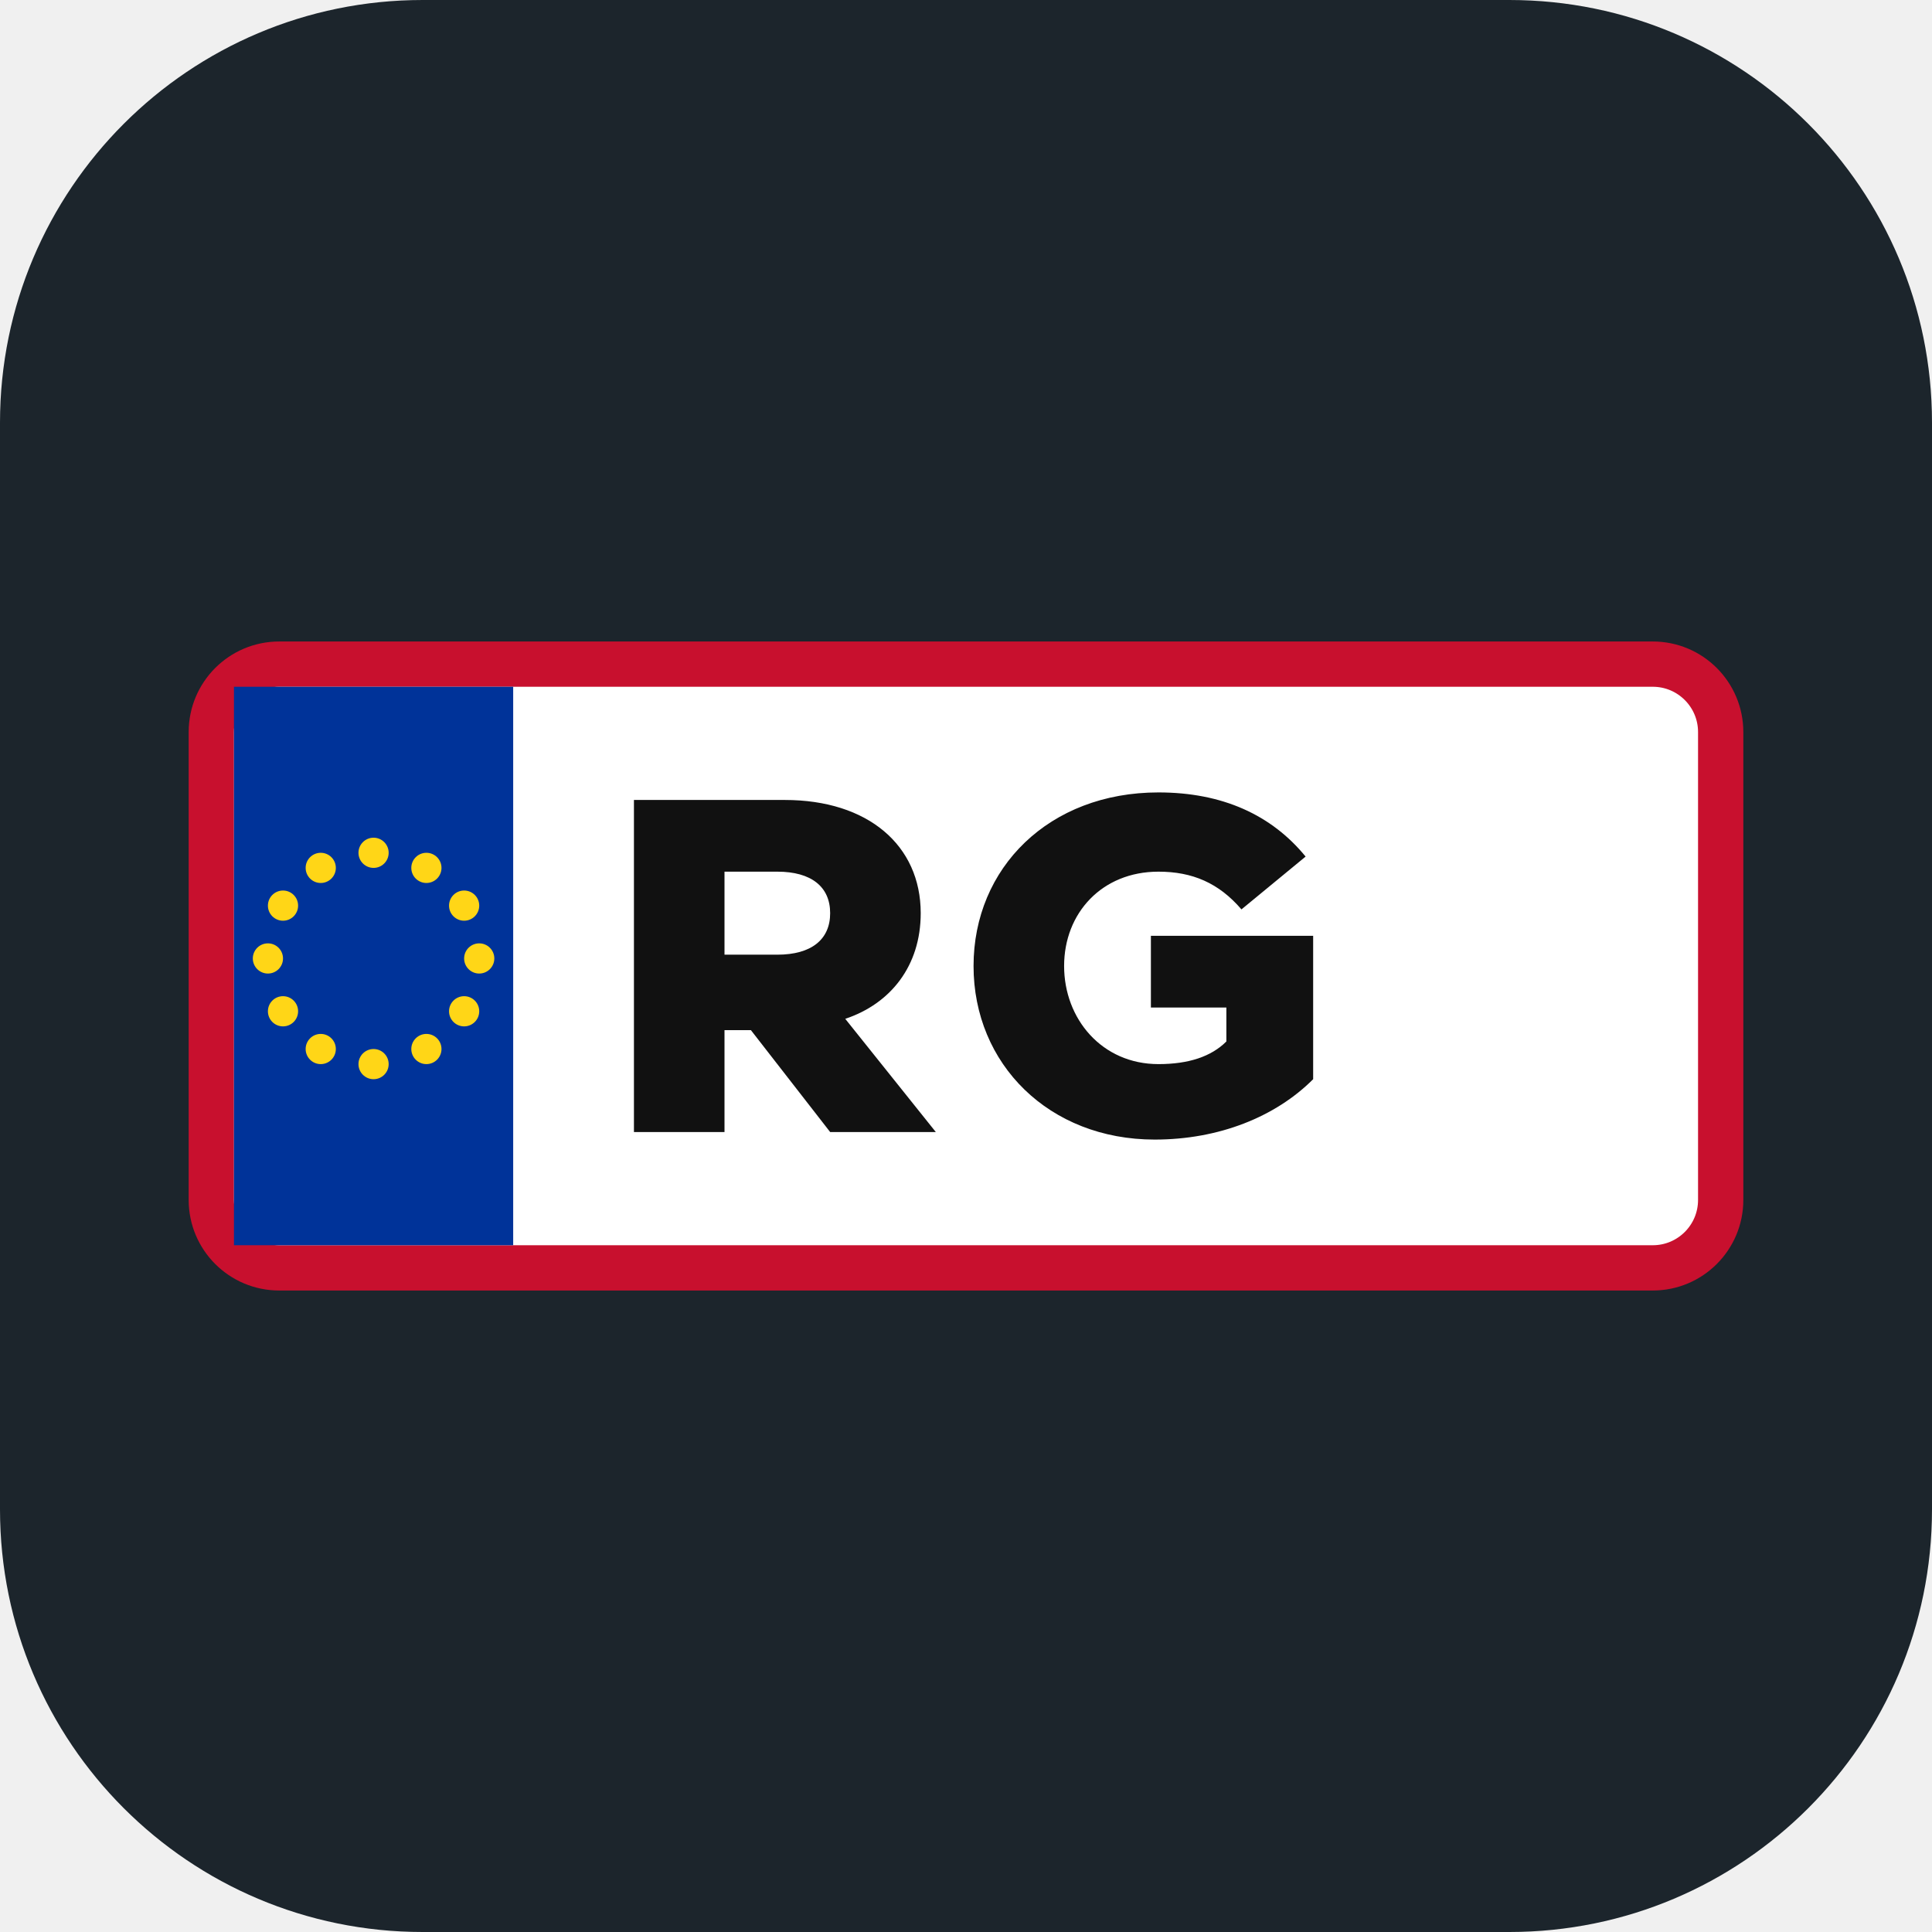
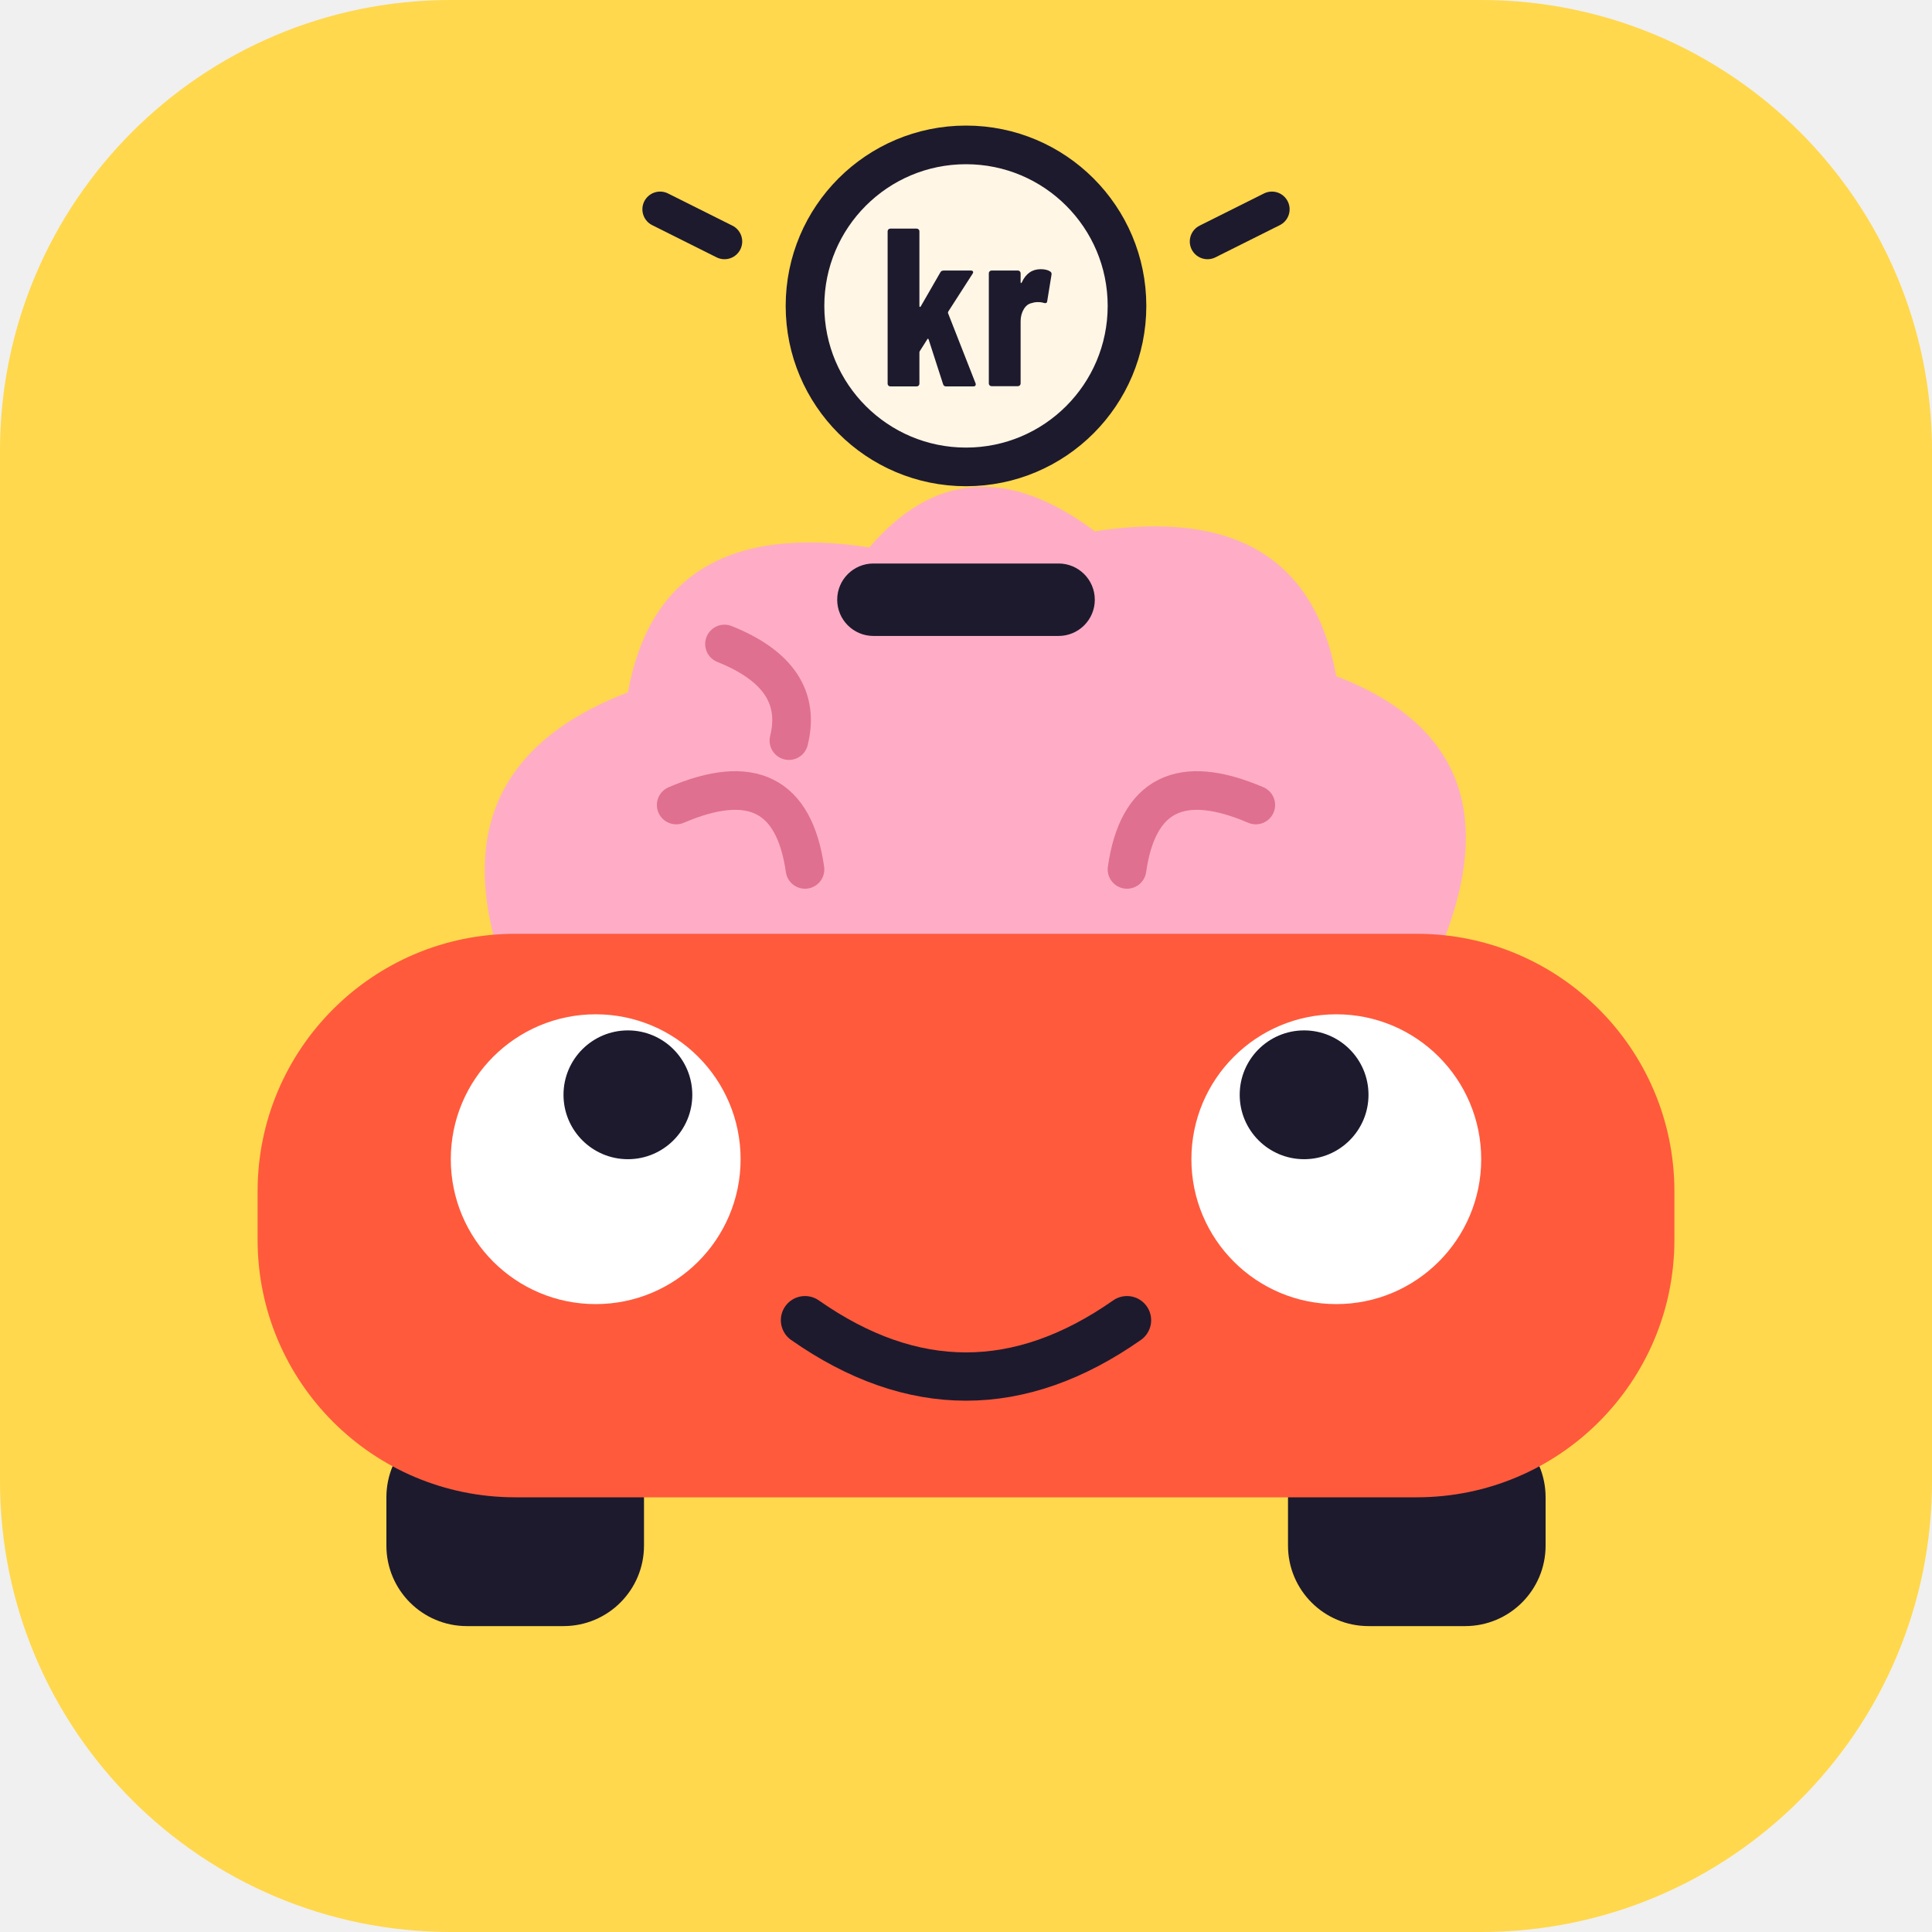
- <svg xmlns="http://www.w3.org/2000/svg" viewBox="0 0 512 512">
-   <rect width="512" height="512" rx="112" fill="#1c252c" />
-   <rect x="56" y="176" width="400" height="160" rx="18" fill="#ffffff" stroke="#c8102e" stroke-width="12" />
-   <path d="M62 182h74v148H62z" fill="#003399" />
-   <g fill="#ffd617">
-     <circle cx="99" cy="226" r="4" />
-     <circle cx="113" cy="230" r="4" />
-     <circle cx="123" cy="240" r="4" />
-     <circle cx="127" cy="254" r="4" />
-     <circle cx="123" cy="268" r="4" />
-     <circle cx="113" cy="278" r="4" />
-     <circle cx="99" cy="282" r="4" />
-     <circle cx="85" cy="278" r="4" />
-     <circle cx="75" cy="268" r="4" />
-     <circle cx="71" cy="254" r="4" />
-     <circle cx="75" cy="240" r="4" />
-     <circle cx="85" cy="230" r="4" />
+ <svg xmlns="http://www.w3.org/2000/svg" viewBox="0 0 120 120">
+   <rect width="120" height="120" rx="28" fill="#ffd84d" />
+   <g>
+     <path d="M32 62Q26 48 39 43Q41 32 54 34Q60 27 68 33Q81 31 83 42Q96 47 88 62Z" fill="#ffadc6" />
+     <g fill="none" stroke="#e0708f" stroke-width="2.4" stroke-linecap="round">
+       <path d="M42 50Q49 47 50 54" />
+       <path d="M78 50Q71 47 70 54" />
+       <path d="M45 40Q50 42 49 46" />
+     </g>
+     <rect x="52" y="35" width="16" height="4.5" rx="2.25" fill="#1d1a2e" />
+     <circle cx="60" cy="19" r="10" fill="#fff6e5" stroke="#1d1a2e" stroke-width="2.4" />
+     <path transform="translate(54.6 24) scale(0.014)" fill="#1d1a2e" d="M38 -12V-688Q38 -693 41.5 -696.5Q45 -700 50 -700H167Q172 -700 175.5 -696.5Q179 -693 179 -688V-357Q179 -353 181.0 -352.5Q183 -352 185 -355L272 -506Q276 -514 287 -514H407Q414 -514 416.5 -510.0Q419 -506 415 -500L307 -332Q305 -328 306 -325L428 -14Q429 -12 429 -9Q429 0 418 0H297Q287 0 284 -10L220 -208Q219 -211 217.0 -211.5Q215 -212 214 -209L181 -157Q179 -153 179 -151V-12Q179 -7 175.5 -3.5Q172 0 167 0H50Q45 0 41.5 -3.5Q38 -7 38 -12Z M759 -510Q767 -505 765 -495L746 -378Q745 -367 732 -370Q721 -374 705 -374Q690 -374 679 -370Q656 -366 642.0 -342.5Q628 -319 628 -288V-13Q628 -8 624.5 -4.5Q621 -1 616 -1H499Q494 -1 490.5 -4.5Q487 -8 487 -13V-502Q487 -507 490.5 -510.5Q494 -514 499 -514H616Q621 -514 624.5 -510.5Q628 -507 628 -502V-463Q628 -459 629.5 -458.5Q631 -458 633 -461Q660 -520 717 -520Q744 -520 759 -510Z" />
+     <g stroke="#1d1a2e" stroke-width="2.2" stroke-linecap="round">
+       <path d="M45 15L41 13" />
+       <path d="M75 15L79 13" />
+     </g>
+     <rect x="24" y="88" width="16" height="13" rx="5" fill="#1d1a2e" />
+     <rect x="80" y="88" width="16" height="13" rx="5" fill="#1d1a2e" />
+     <rect x="16" y="58" width="88" height="35" rx="16" fill="#ff5a3c" />
+     <circle cx="37" cy="72" r="9" fill="#fff" />
+     <circle cx="83" cy="72" r="9" fill="#fff" />
+     <circle cx="39" cy="68" r="4" fill="#1d1a2e" />
+     <circle cx="81" cy="68" r="4" fill="#1d1a2e" />
+     <path d="M50 82Q60 89 70 82" fill="none" stroke="#1d1a2e" stroke-width="3" stroke-linecap="round" />
  </g>
-   <path d="M168 300V212h40c22 0 36 12 36 30 0 14-8 24-20 28l24 30h-28l-21-27h-7v27zm24-47h14c9 0 14-4 14-11s-5-11-14-11h-14zM306 302c-28 0-48-20-48-46s20-46 49-46c17 0 30 6 39 17l-17 14c-6-7-13-10-22-10-15 0-25 11-25 25s10 26 25 26c8 0 14-2 18-6v-9h-20v-19h43v38c-10 10-25 16-42 16z" fill="#111" />
</svg>
